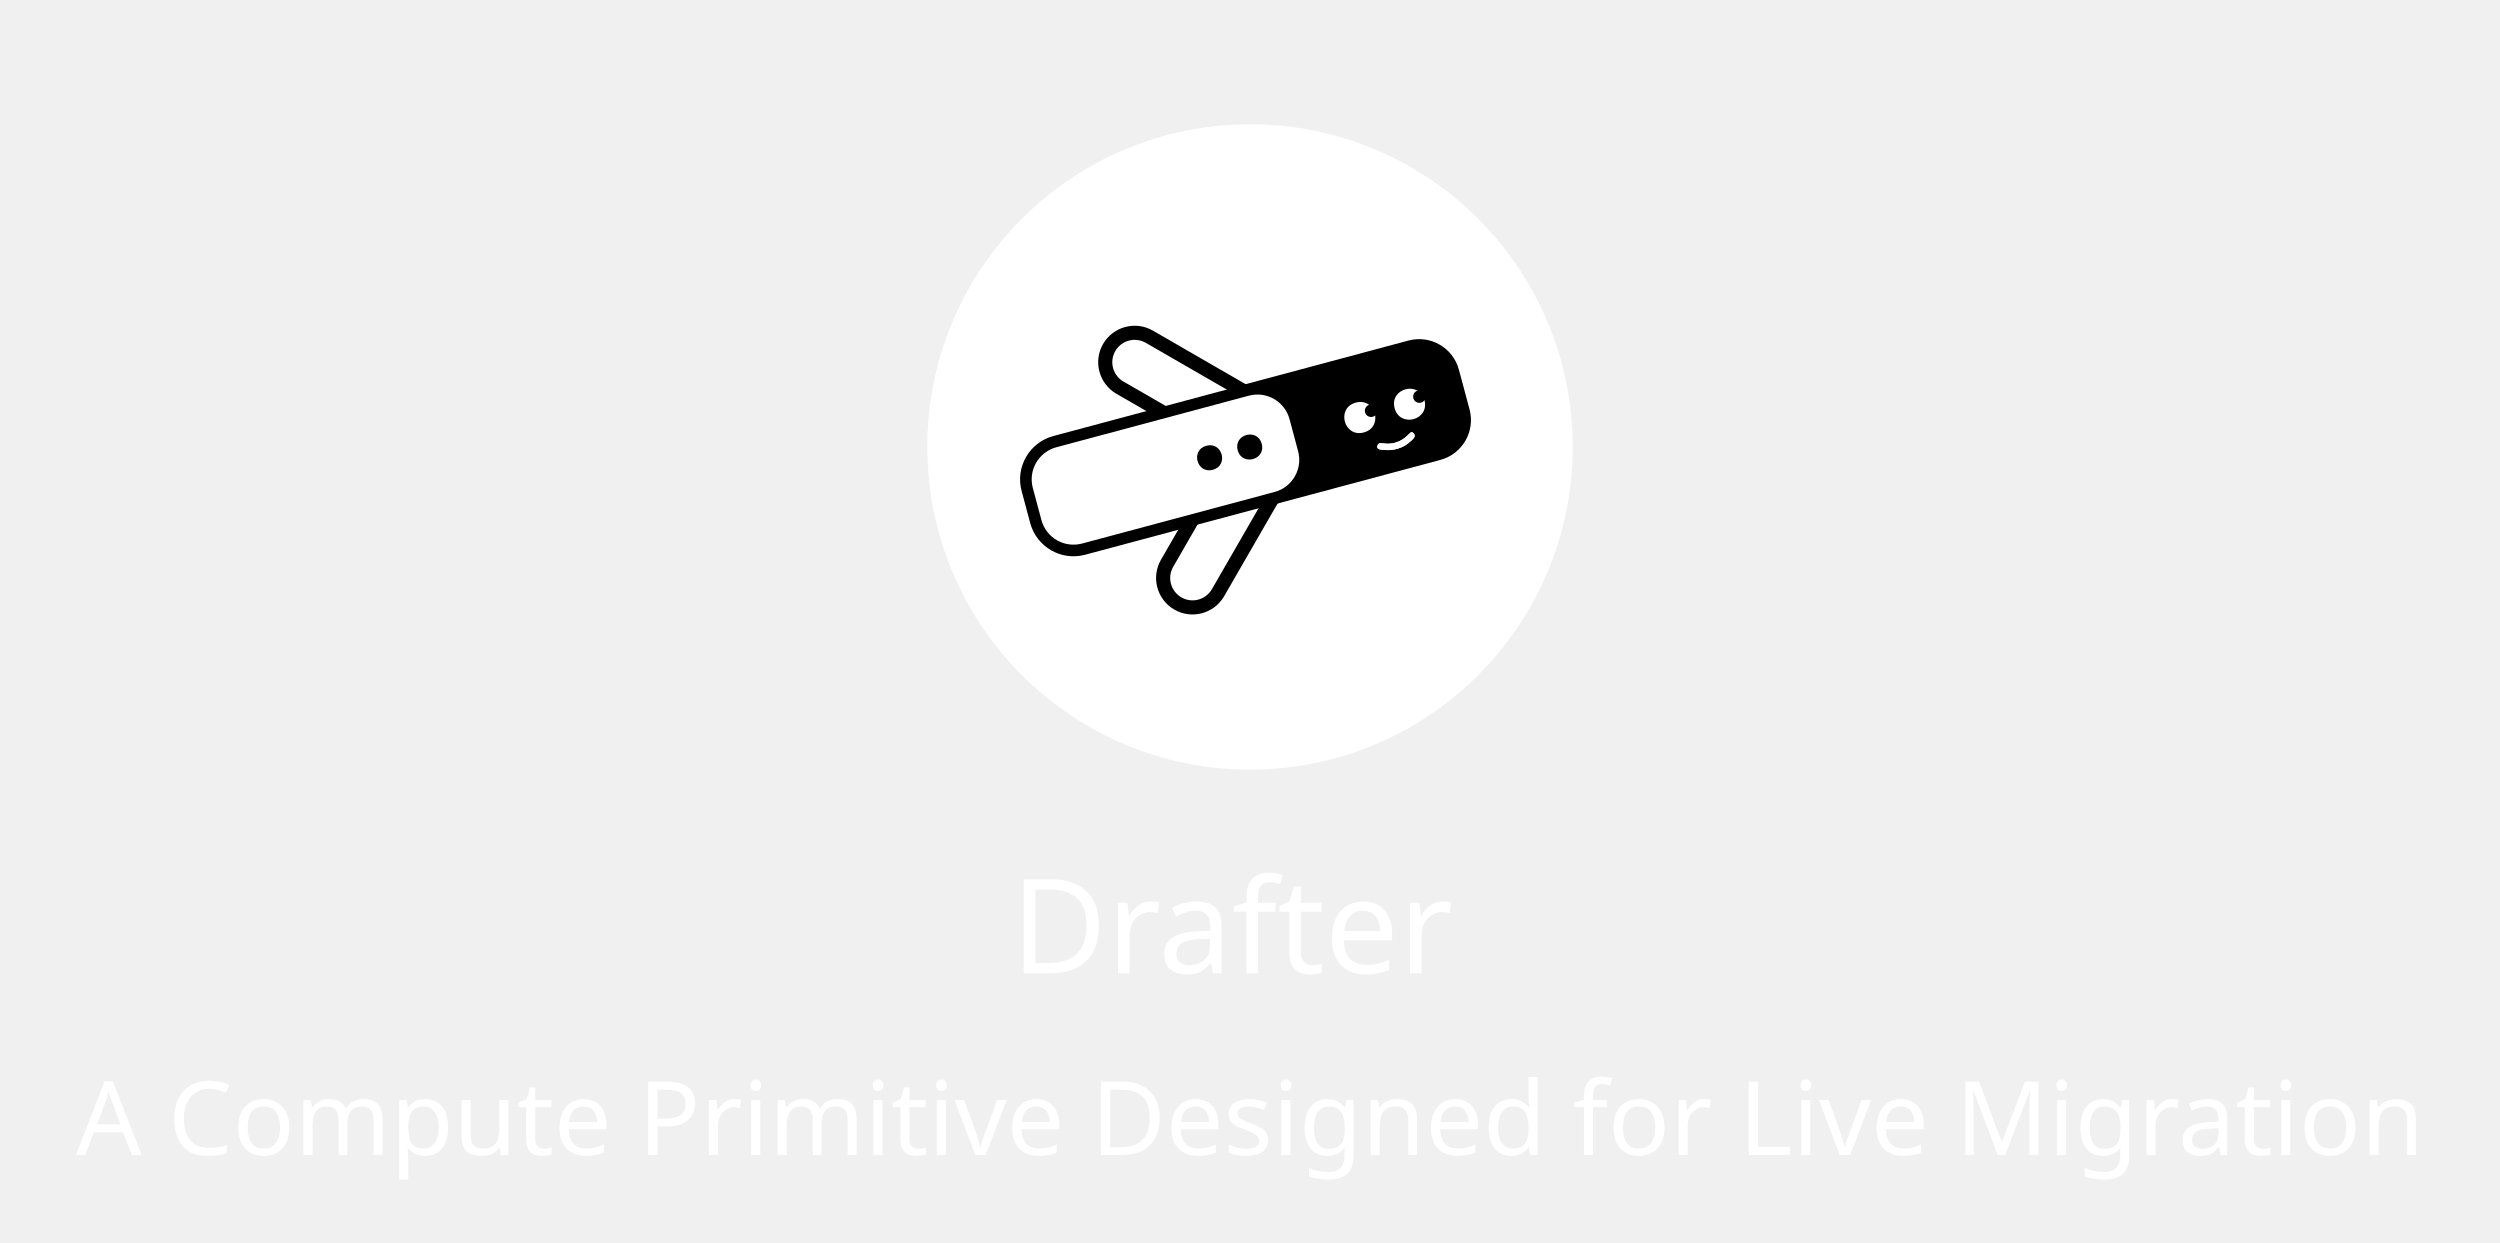
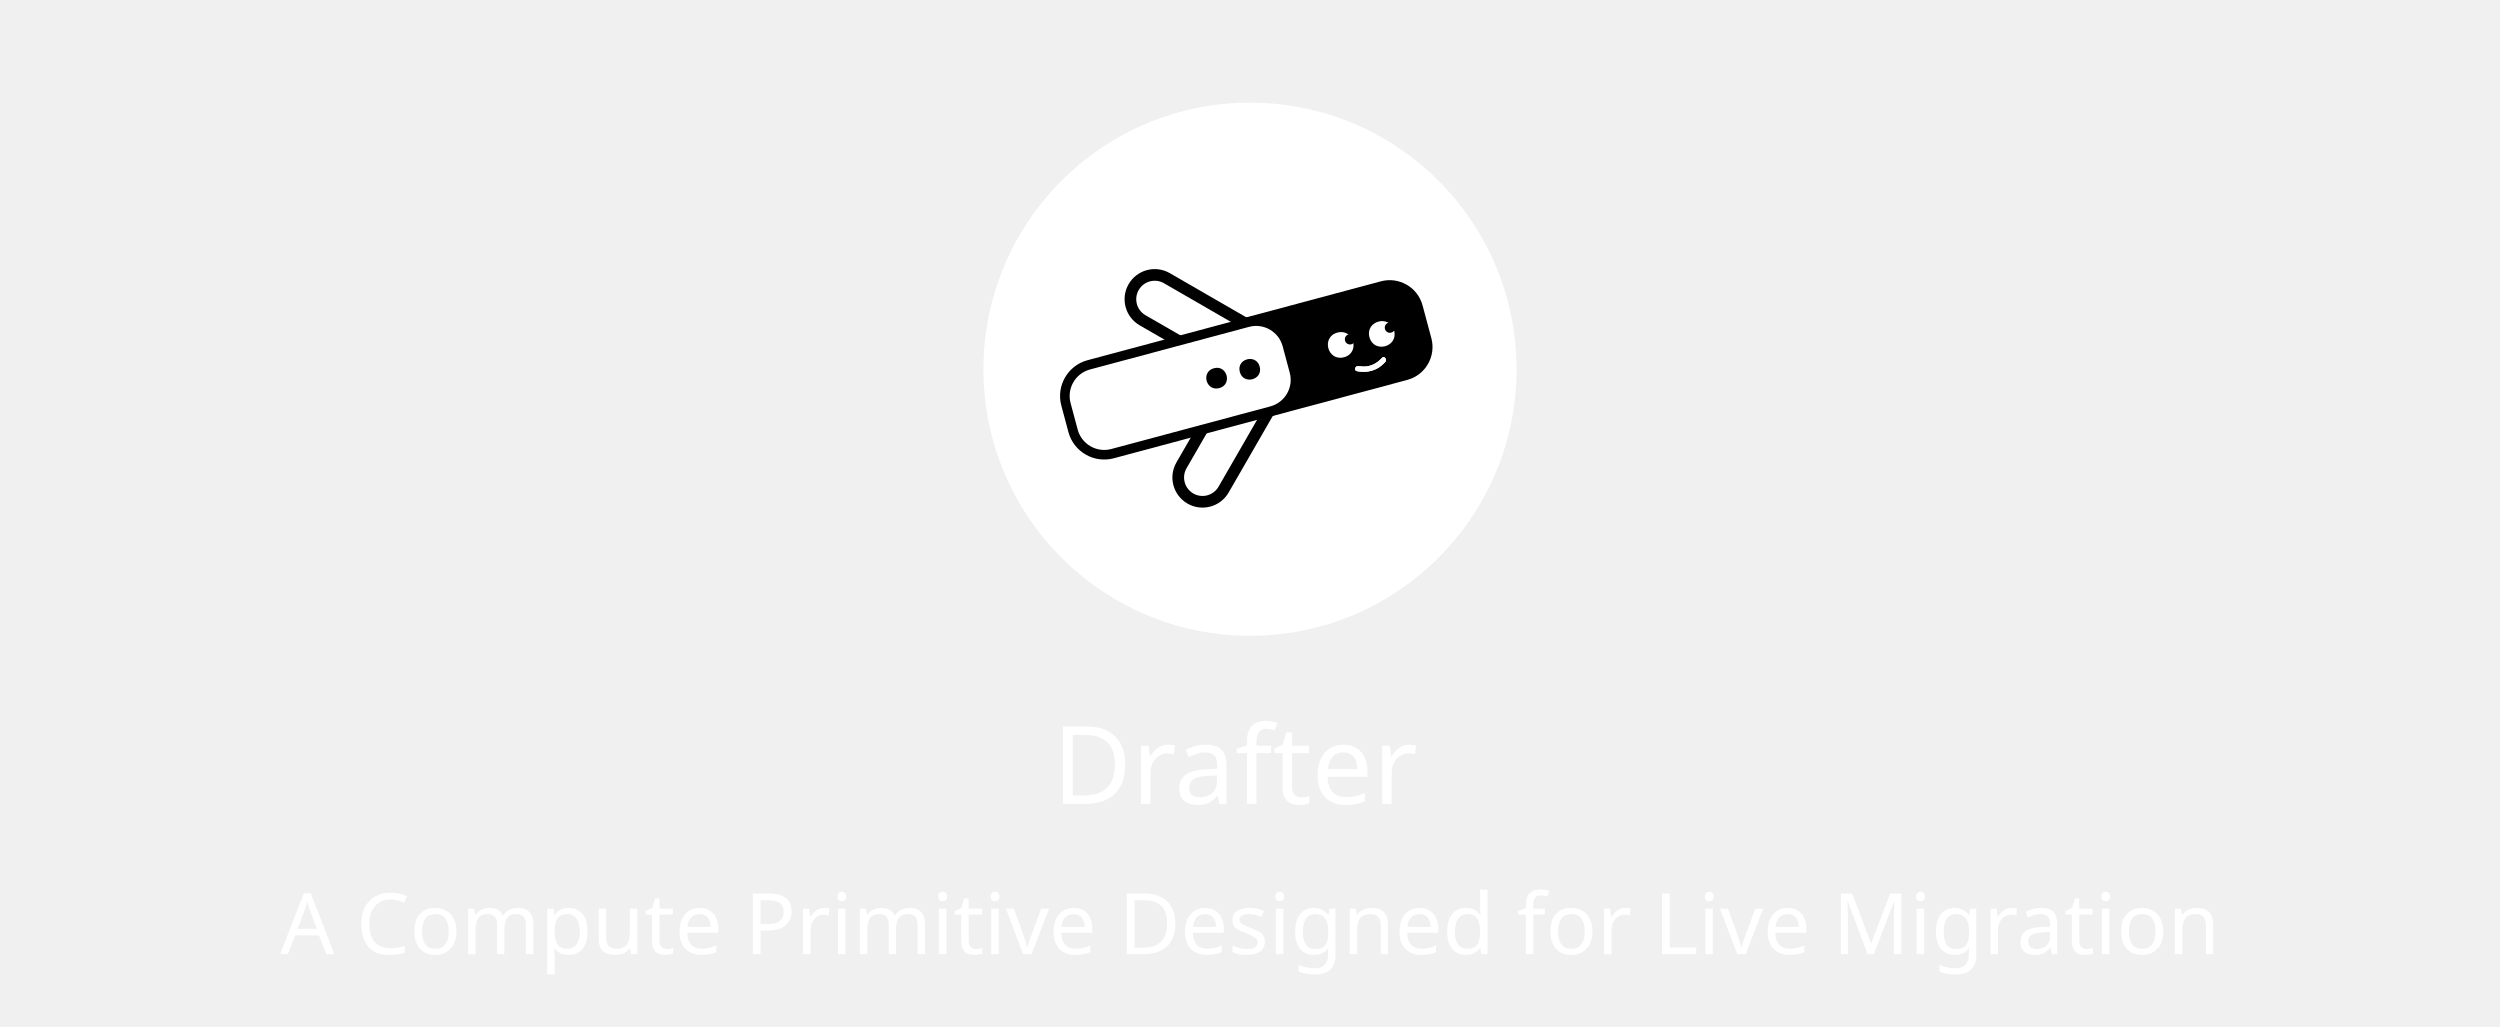
- <svg xmlns="http://www.w3.org/2000/svg" width="474.997" height="236.13" viewBox="0 0 125.676 62.476" version="1.1" id="svg1" xml:space="preserve">
+ <svg xmlns="http://www.w3.org/2000/svg" width="574.997" height="236.13" viewBox="0 0 152.135 62.476" version="1.1" id="svg1" xml:space="preserve">
  <defs id="defs1">
    <filter style="color-interpolation-filters:sRGB" id="filter13" x="-0.153" y="-0.178" width="1.306" height="1.357">
      <feFlood result="flood" in="SourceGraphic" flood-opacity="0.729" flood-color="rgb(0,0,0)" id="feFlood12" />
      <feGaussianBlur result="blur" in="SourceGraphic" stdDeviation="3" id="feGaussianBlur12" />
      <feOffset result="offset" in="blur" dx="0" dy="0" id="feOffset12" />
      <feComposite result="comp1" operator="in" in="flood" in2="offset" id="feComposite12" />
      <feComposite result="comp2" operator="over" in="SourceGraphic" in2="comp1" id="feComposite13" />
    </filter>
    <filter style="color-interpolation-filters:sRGB" id="filter20" x="-0.173" y="-0.279" width="1.345" height="1.558">
      <feFlood result="flood" in="SourceGraphic" flood-opacity="0.73" flood-color="rgb(0,0,0)" id="feFlood19" />
      <feGaussianBlur result="blur" in="SourceGraphic" stdDeviation="3" id="feGaussianBlur19" />
      <feOffset result="offset" in="blur" dx="0" dy="0" id="feOffset19" />
      <feComposite result="comp1" operator="in" in="offset" in2="flood" id="feComposite19" />
      <feComposite result="comp2" operator="over" in="SourceGraphic" in2="comp1" id="feComposite20" />
    </filter>
    <filter style="color-interpolation-filters:sRGB" id="filter46" x="-0.051" y="-0.249" width="1.102" height="1.498">
      <feFlood result="flood" in="SourceGraphic" flood-opacity="0.729" flood-color="rgb(0,0,0)" id="feFlood45" />
      <feGaussianBlur result="blur" in="SourceGraphic" stdDeviation="1.4" id="feGaussianBlur45" />
      <feOffset result="offset" in="blur" dx="0" dy="0" id="feOffset45" />
      <feComposite result="comp1" operator="in" in="flood" in2="offset" id="feComposite45" />
      <feComposite result="comp2" operator="over" in="SourceGraphic" in2="comp1" id="feComposite46" />
    </filter>
-     <filter style="color-interpolation-filters:sRGB;" id="filter13-3" x="-0.153" y="-0.178" width="1.306" height="1.357">
+     <filter style="color-interpolation-filters:sRGB" id="filter13-3" x="-0.153" y="-0.178" width="1.306" height="1.357">
      <feFlood result="flood" in="SourceGraphic" flood-opacity="0.729" flood-color="rgb(0,0,0)" id="feFlood12-6" />
      <feGaussianBlur result="blur" in="SourceGraphic" stdDeviation="3" id="feGaussianBlur12-7" />
      <feOffset result="offset" in="blur" dx="0" dy="0" id="feOffset12-5" />
      <feComposite result="comp1" operator="in" in="flood" in2="offset" id="feComposite12-3" />
      <feComposite result="comp2" operator="over" in="SourceGraphic" in2="comp1" id="feComposite13-5" />
    </filter>
-     <filter style="color-interpolation-filters:sRGB;" id="filter20-6" x="-0.173" y="-0.279" width="1.345" height="1.558">
+     <filter style="color-interpolation-filters:sRGB" id="filter20-6" x="-0.173" y="-0.279" width="1.345" height="1.558">
      <feFlood result="flood" in="SourceGraphic" flood-opacity="0.73" flood-color="rgb(0,0,0)" id="feFlood19-2" />
      <feGaussianBlur result="blur" in="SourceGraphic" stdDeviation="3" id="feGaussianBlur19-9" />
      <feOffset result="offset" in="blur" dx="0" dy="0" id="feOffset19-1" />
      <feComposite result="comp1" operator="in" in="offset" in2="flood" id="feComposite19-2" />
      <feComposite result="comp2" operator="over" in="SourceGraphic" in2="comp1" id="feComposite20-7" />
    </filter>
-     <filter style="color-interpolation-filters:sRGB;" id="filter46-0" x="-0.051" y="-0.249" width="1.102" height="1.498">
+     <filter style="color-interpolation-filters:sRGB" id="filter46-0" x="-0.051" y="-0.249" width="1.102" height="1.498">
      <feFlood result="flood" in="SourceGraphic" flood-opacity="0.729" flood-color="rgb(0,0,0)" id="feFlood45-9" />
      <feGaussianBlur result="blur" in="SourceGraphic" stdDeviation="1.4" id="feGaussianBlur45-3" />
      <feOffset result="offset" in="blur" dx="0" dy="0" id="feOffset45-6" />
      <feComposite result="comp1" operator="in" in="flood" in2="offset" id="feComposite45-0" />
      <feComposite result="comp2" operator="over" in="SourceGraphic" in2="comp1" id="feComposite46-6" />
    </filter>
  </defs>
  <g id="layer1" transform="translate(-47.64134,-22.43695)">
-     <text xml:space="preserve" style="font-size:6.603px;font-family:'-apple-system', BlinkMacSystemFont, 'Segoe UI', 'Noto Sans', Helvetica, Arial, sans-serif, 'Apple Color Emoji', 'Segoe UI Emoji';fill:#ffffff;fill-opacity:1;stroke:none;stroke-width:6.949;paint-order:stroke markers fill" x="98.459" y="71.365" id="text1">
-       <tspan id="tspan1" style="font-style:normal;font-variant:normal;font-weight:500;font-stretch:normal;font-family:'-apple-system', BlinkMacSystemFont, 'Segoe UI', 'Noto Sans', Helvetica, Arial, sans-serif, 'Apple Color Emoji', 'Segoe UI Emoji';fill:#ffffff;fill-opacity:1;stroke:none;stroke-width:6.949" x="98.459" y="71.365">Drafter</tspan>
-     </text>
-     <text xml:space="preserve" style="font-size:5.149px;font-family:'-apple-system', BlinkMacSystemFont, 'Segoe UI', 'Noto Sans', Helvetica, Arial, sans-serif, 'Apple Color Emoji', 'Segoe UI Emoji';fill:#ffffff;fill-opacity:1;stroke:none;stroke-width:5.418;paint-order:stroke markers fill" x="51.462" y="80.502" id="text2">
-       <tspan id="tspan2" style="font-style:normal;font-variant:normal;font-weight:normal;font-stretch:normal;font-family:'-apple-system', BlinkMacSystemFont, 'Segoe UI', 'Noto Sans', Helvetica, Arial, sans-serif, 'Apple Color Emoji', 'Segoe UI Emoji';fill:#ffffff;fill-opacity:1;stroke:none;stroke-width:5.418" x="51.462" y="80.502">A Compute Primitive Designed for Live Migration </tspan>
-     </text>
-     <g id="layer1-2" transform="matrix(0.2394851,0,0,0.2394851,85.70423,9.675471)">
-       <circle style="fill:#ffffff;fill-opacity:1;stroke:none;stroke-width:0.034;-inkscape-stroke:none;stop-color:#000000" id="path10324-6" cx="103.452" cy="147.108" r="67.733" />
-       <g id="g9-1" transform="matrix(1.241029,-0.3325325,0.3325325,1.241029,-88.37971,3.089557)">
-         <g id="g3-8" transform="translate(2.368991,-0.1906314)" style="stroke:#ffffff;stroke-width:3.341;stroke-dasharray:none;stroke-opacity:1;paint-order:stroke markers fill">
-           <g id="g1-7" transform="translate(0,-13.45596)">
-             <path d="m 101.978,150.472 c -3.711,0 -6.728,3.017 -6.728,6.728 v 6.728 c 0,3.711 3.017,6.728 6.728,6.728 h 40.368 c 3.711,0 6.728,-3.017 6.728,-6.728 v -6.728 c 0,-3.711 -3.017,-6.728 -6.728,-6.728 z m 29.435,7.569 c 3.372,-0.008 3.372,5.054 0,5.046 -3.372,0.008 -3.372,-5.054 0,-5.046 z m 5.887,2.523 c 0,-3.364 5.046,-3.364 5.046,0 0,3.364 -5.046,3.364 -5.046,0 z" id="path3-9" style="stroke:#ffffff;stroke-width:3.341;stroke-dasharray:none;stroke-opacity:1;paint-order:stroke markers fill" />
-             <ellipse style="fill:#ffffff;fill-opacity:1;stroke:none;stroke-width:5.843;stroke-dasharray:none;stroke-opacity:1;paint-order:stroke markers fill" id="ellipse51-2" ry="1.283" rx="1.372" cy="160.86" cx="131.308" />
-             <ellipse style="fill:#ffffff;fill-opacity:1;stroke:none;stroke-width:5.843;stroke-dasharray:none;stroke-opacity:1;paint-order:stroke markers fill" id="ellipse52-0" ry="1.283" rx="1.372" cy="160.269" cx="139.578" />
+     <g id="g1" transform="translate(13.22918)">
+       <text xml:space="preserve" style="font-size:6.603px;font-family:'-apple-system', BlinkMacSystemFont, 'Segoe UI', 'Noto Sans', Helvetica, Arial, sans-serif, 'Apple Color Emoji', 'Segoe UI Emoji';fill:#ffffff;fill-opacity:1;stroke:none;stroke-width:6.949;paint-order:stroke markers fill" x="98.459" y="71.365" id="text1">
+         <tspan id="tspan1" style="font-style:normal;font-variant:normal;font-weight:500;font-stretch:normal;font-family:'-apple-system', BlinkMacSystemFont, 'Segoe UI', 'Noto Sans', Helvetica, Arial, sans-serif, 'Apple Color Emoji', 'Segoe UI Emoji';fill:#ffffff;fill-opacity:1;stroke:none;stroke-width:6.949" x="98.459" y="71.365">Drafter</tspan>
+       </text>
+       <text xml:space="preserve" style="font-size:5.149px;font-family:'-apple-system', BlinkMacSystemFont, 'Segoe UI', 'Noto Sans', Helvetica, Arial, sans-serif, 'Apple Color Emoji', 'Segoe UI Emoji';fill:#ffffff;fill-opacity:1;stroke:none;stroke-width:5.418;paint-order:stroke markers fill" x="51.462" y="80.502" id="text2">
+         <tspan id="tspan2" style="font-style:normal;font-variant:normal;font-weight:normal;font-stretch:normal;font-family:'-apple-system', BlinkMacSystemFont, 'Segoe UI', 'Noto Sans', Helvetica, Arial, sans-serif, 'Apple Color Emoji', 'Segoe UI Emoji';fill:#ffffff;fill-opacity:1;stroke:none;stroke-width:5.418" x="51.462" y="80.502">A Compute Primitive Designed for Live Migration </tspan>
+       </text>
+       <g id="layer1-2" transform="matrix(0.2394851,0,0,0.2394851,85.70423,9.675471)">
+         <circle style="fill:#ffffff;fill-opacity:1;stroke:none;stroke-width:0.034;-inkscape-stroke:none;stop-color:#000000" id="path10324-6" cx="103.452" cy="147.108" r="67.733" />
+         <g id="g9-1" transform="matrix(1.241029,-0.3325325,0.3325325,1.241029,-88.37971,3.089557)">
+           <g id="g3-8" transform="translate(2.368991,-0.1906314)" style="stroke:#ffffff;stroke-width:3.341;stroke-dasharray:none;stroke-opacity:1;paint-order:stroke markers fill">
+             <g id="g1-7" transform="translate(0,-13.45596)">
+               <path d="m 101.978,150.472 c -3.711,0 -6.728,3.017 -6.728,6.728 v 6.728 c 0,3.711 3.017,6.728 6.728,6.728 h 40.368 c 3.711,0 6.728,-3.017 6.728,-6.728 v -6.728 c 0,-3.711 -3.017,-6.728 -6.728,-6.728 z m 29.435,7.569 c 3.372,-0.008 3.372,5.054 0,5.046 -3.372,0.008 -3.372,-5.054 0,-5.046 z m 5.887,2.523 c 0,-3.364 5.046,-3.364 5.046,0 0,3.364 -5.046,3.364 -5.046,0 z" id="path3-9" style="stroke:#ffffff;stroke-width:3.341;stroke-dasharray:none;stroke-opacity:1;paint-order:stroke markers fill" />
+               <ellipse style="fill:#ffffff;fill-opacity:1;stroke:none;stroke-width:5.843;stroke-dasharray:none;stroke-opacity:1;paint-order:stroke markers fill" id="ellipse51-2" ry="1.283" rx="1.372" cy="160.86" cx="131.308" />
+               <ellipse style="fill:#ffffff;fill-opacity:1;stroke:none;stroke-width:5.843;stroke-dasharray:none;stroke-opacity:1;paint-order:stroke markers fill" id="ellipse52-0" ry="1.283" rx="1.372" cy="160.269" cx="139.578" />
+             </g>
+             <path d="m 121.417,149.495 c 1.425,-1.425 1.425,-3.74 0,-5.166 l -18.245,-18.245 c -1.425,-1.425 -3.74,-1.425 -5.166,0 -1.425,1.425 -1.425,3.74 0,5.166 L 110.037,143.269 H 85.358 c -2.018,0 -3.649,1.631 -3.649,3.649 0,2.018 1.631,3.649 3.649,3.649 H 110.025 l -12.008,12.019 c -1.425,1.425 -1.425,3.74 0,5.166 1.425,1.425 3.741,1.426 5.166,0 z" id="path1-2" style="fill:#ffffff;stroke:#000000;stroke-width:4.612;stroke-dasharray:none;stroke-opacity:1;paint-order:stroke markers fill" transform="translate(-2.36899,0.1906315)" />
+             <g id="g2-3" transform="matrix(1.135741,0,0,1.135741,19.09738,-30.8241)">
+               <path d="m 55.613,149.498 c -2.636,0 -4.779,2.143 -4.779,4.779 v 4.779 c 0,2.636 2.143,4.779 4.779,4.779 h 28.674 c 2.636,0 4.779,-2.143 4.779,-4.779 v -4.779 c 0,-2.636 -2.143,-4.779 -4.779,-4.779 z m 20.908,5.376 c 2.394,-0.005 2.394,3.589 0,3.584 -2.394,0.005 -2.394,-3.589 0,-3.584 z m 4.182,1.792 c 0,-2.39 3.584,-2.39 3.584,0 0,2.39 -3.584,2.39 -3.584,0 z" id="path2-7" style="fill:#ffffff;fill-opacity:1;stroke:#000000;stroke-width:3.341;stroke-dasharray:none;stroke-opacity:1;paint-order:stroke markers fill" />
+               <ellipse style="fill:#000000;fill-opacity:1;stroke:none;stroke-width:5.843;stroke-dasharray:none;stroke-opacity:1;paint-order:stroke markers fill" id="ellipse53-5" ry="1.283" rx="1.372" cy="156.716" cx="82.352" />
+               <ellipse style="fill:#000000;fill-opacity:1;stroke:none;stroke-width:5.843;stroke-dasharray:none;stroke-opacity:1;paint-order:stroke markers fill" id="ellipse54-9" ry="1.283" rx="1.372" cy="156.537" cx="76.438" />
+             </g>
          </g>
-           <path d="m 121.417,149.495 c 1.425,-1.425 1.425,-3.74 0,-5.166 l -18.245,-18.245 c -1.425,-1.425 -3.74,-1.425 -5.166,0 -1.425,1.425 -1.425,3.74 0,5.166 L 110.037,143.269 H 85.358 c -2.018,0 -3.649,1.631 -3.649,3.649 0,2.018 1.631,3.649 3.649,3.649 H 110.025 l -12.008,12.019 c -1.425,1.425 -1.425,3.74 0,5.166 1.425,1.425 3.741,1.426 5.166,0 z" id="path1-2" style="fill:#ffffff;stroke:#000000;stroke-width:4.612;stroke-dasharray:none;stroke-opacity:1;paint-order:stroke markers fill" transform="translate(-2.36899,0.1906315)" />
-           <g id="g2-3" transform="matrix(1.135741,0,0,1.135741,19.09738,-30.8241)">
-             <path d="m 55.613,149.498 c -2.636,0 -4.779,2.143 -4.779,4.779 v 4.779 c 0,2.636 2.143,4.779 4.779,4.779 h 28.674 c 2.636,0 4.779,-2.143 4.779,-4.779 v -4.779 c 0,-2.636 -2.143,-4.779 -4.779,-4.779 z m 20.908,5.376 c 2.394,-0.005 2.394,3.589 0,3.584 -2.394,0.005 -2.394,-3.589 0,-3.584 z m 4.182,1.792 c 0,-2.39 3.584,-2.39 3.584,0 0,2.39 -3.584,2.39 -3.584,0 z" id="path2-7" style="fill:#ffffff;fill-opacity:1;stroke:#000000;stroke-width:3.341;stroke-dasharray:none;stroke-opacity:1;paint-order:stroke markers fill" />
-             <ellipse style="fill:#000000;fill-opacity:1;stroke:none;stroke-width:5.843;stroke-dasharray:none;stroke-opacity:1;paint-order:stroke markers fill" id="ellipse53-5" ry="1.283" rx="1.372" cy="156.716" cx="82.352" />
-             <ellipse style="fill:#000000;fill-opacity:1;stroke:none;stroke-width:5.843;stroke-dasharray:none;stroke-opacity:1;paint-order:stroke markers fill" id="ellipse54-9" ry="1.283" rx="1.372" cy="156.537" cx="76.438" />
-           </g>
+           <path id="path9-2" style="fill:#ffffff;stroke:none;stroke-width:1.256;stroke-opacity:1;paint-order:stroke markers fill" d="m 137.392,143.095 c 0.27,0.4 -0.027,0.744 -0.993,1.525 -0.838,0.678 -2.198,1.116 -3.284,1.093 -1.05,-0.022 -1.864,-0.056 -1.747,-0.613 0.227,-1.086 1.182,-0.003 3.105,-0.652 2.177,-0.735 2.259,-2.33 2.92,-1.352 z" transform="rotate(15,106.3669,163.6597)" />
+           <path id="path10-2" style="fill:#ffffff;stroke:none;stroke-width:1.256;stroke-opacity:1;paint-order:stroke markers fill" d="m 137.392,143.095 c 0.27,0.4 -0.027,0.744 -0.993,1.525 -0.838,0.678 -2.198,1.116 -3.284,1.093 -1.05,-0.022 -1.864,-0.056 -1.747,-0.613 0.227,-1.086 1.182,-0.003 3.105,-0.652 2.177,-0.735 2.259,-2.33 2.92,-1.352 z" transform="rotate(15,106.3669,163.6597)" />
+           <circle style="fill:#000000;fill-opacity:1;stroke:none;stroke-width:3.341;stroke-opacity:1;paint-order:stroke markers fill" id="path11-8" cx="138.248" cy="136.973" r="1.021" transform="rotate(15,106.3669,163.6597)" />
+           <circle style="fill:#000000;fill-opacity:1;stroke:none;stroke-width:3.341;stroke-opacity:1;paint-order:stroke markers fill" id="circle12-9" cx="130.357" cy="139.283" r="1.021" transform="rotate(15,106.3669,163.6597)" />
        </g>
-         <path id="path9-2" style="fill:#ffffff;stroke:none;stroke-width:1.256;stroke-opacity:1;paint-order:stroke markers fill" d="m 137.392,143.095 c 0.27,0.4 -0.027,0.744 -0.993,1.525 -0.838,0.678 -2.198,1.116 -3.284,1.093 -1.05,-0.022 -1.864,-0.056 -1.747,-0.613 0.227,-1.086 1.182,-0.003 3.105,-0.652 2.177,-0.735 2.259,-2.33 2.92,-1.352 z" transform="rotate(15,106.3669,163.6597)" />
-         <path id="path10-2" style="fill:#ffffff;stroke:none;stroke-width:1.256;stroke-opacity:1;paint-order:stroke markers fill" d="m 137.392,143.095 c 0.27,0.4 -0.027,0.744 -0.993,1.525 -0.838,0.678 -2.198,1.116 -3.284,1.093 -1.05,-0.022 -1.864,-0.056 -1.747,-0.613 0.227,-1.086 1.182,-0.003 3.105,-0.652 2.177,-0.735 2.259,-2.33 2.92,-1.352 z" transform="rotate(15,106.3669,163.6597)" />
-         <circle style="fill:#000000;fill-opacity:1;stroke:none;stroke-width:3.341;stroke-opacity:1;paint-order:stroke markers fill" id="path11-8" cx="138.248" cy="136.973" r="1.021" transform="rotate(15,106.3669,163.6597)" />
-         <circle style="fill:#000000;fill-opacity:1;stroke:none;stroke-width:3.341;stroke-opacity:1;paint-order:stroke markers fill" id="circle12-9" cx="130.357" cy="139.283" r="1.021" transform="rotate(15,106.3669,163.6597)" />
      </g>
    </g>
  </g>
</svg>
